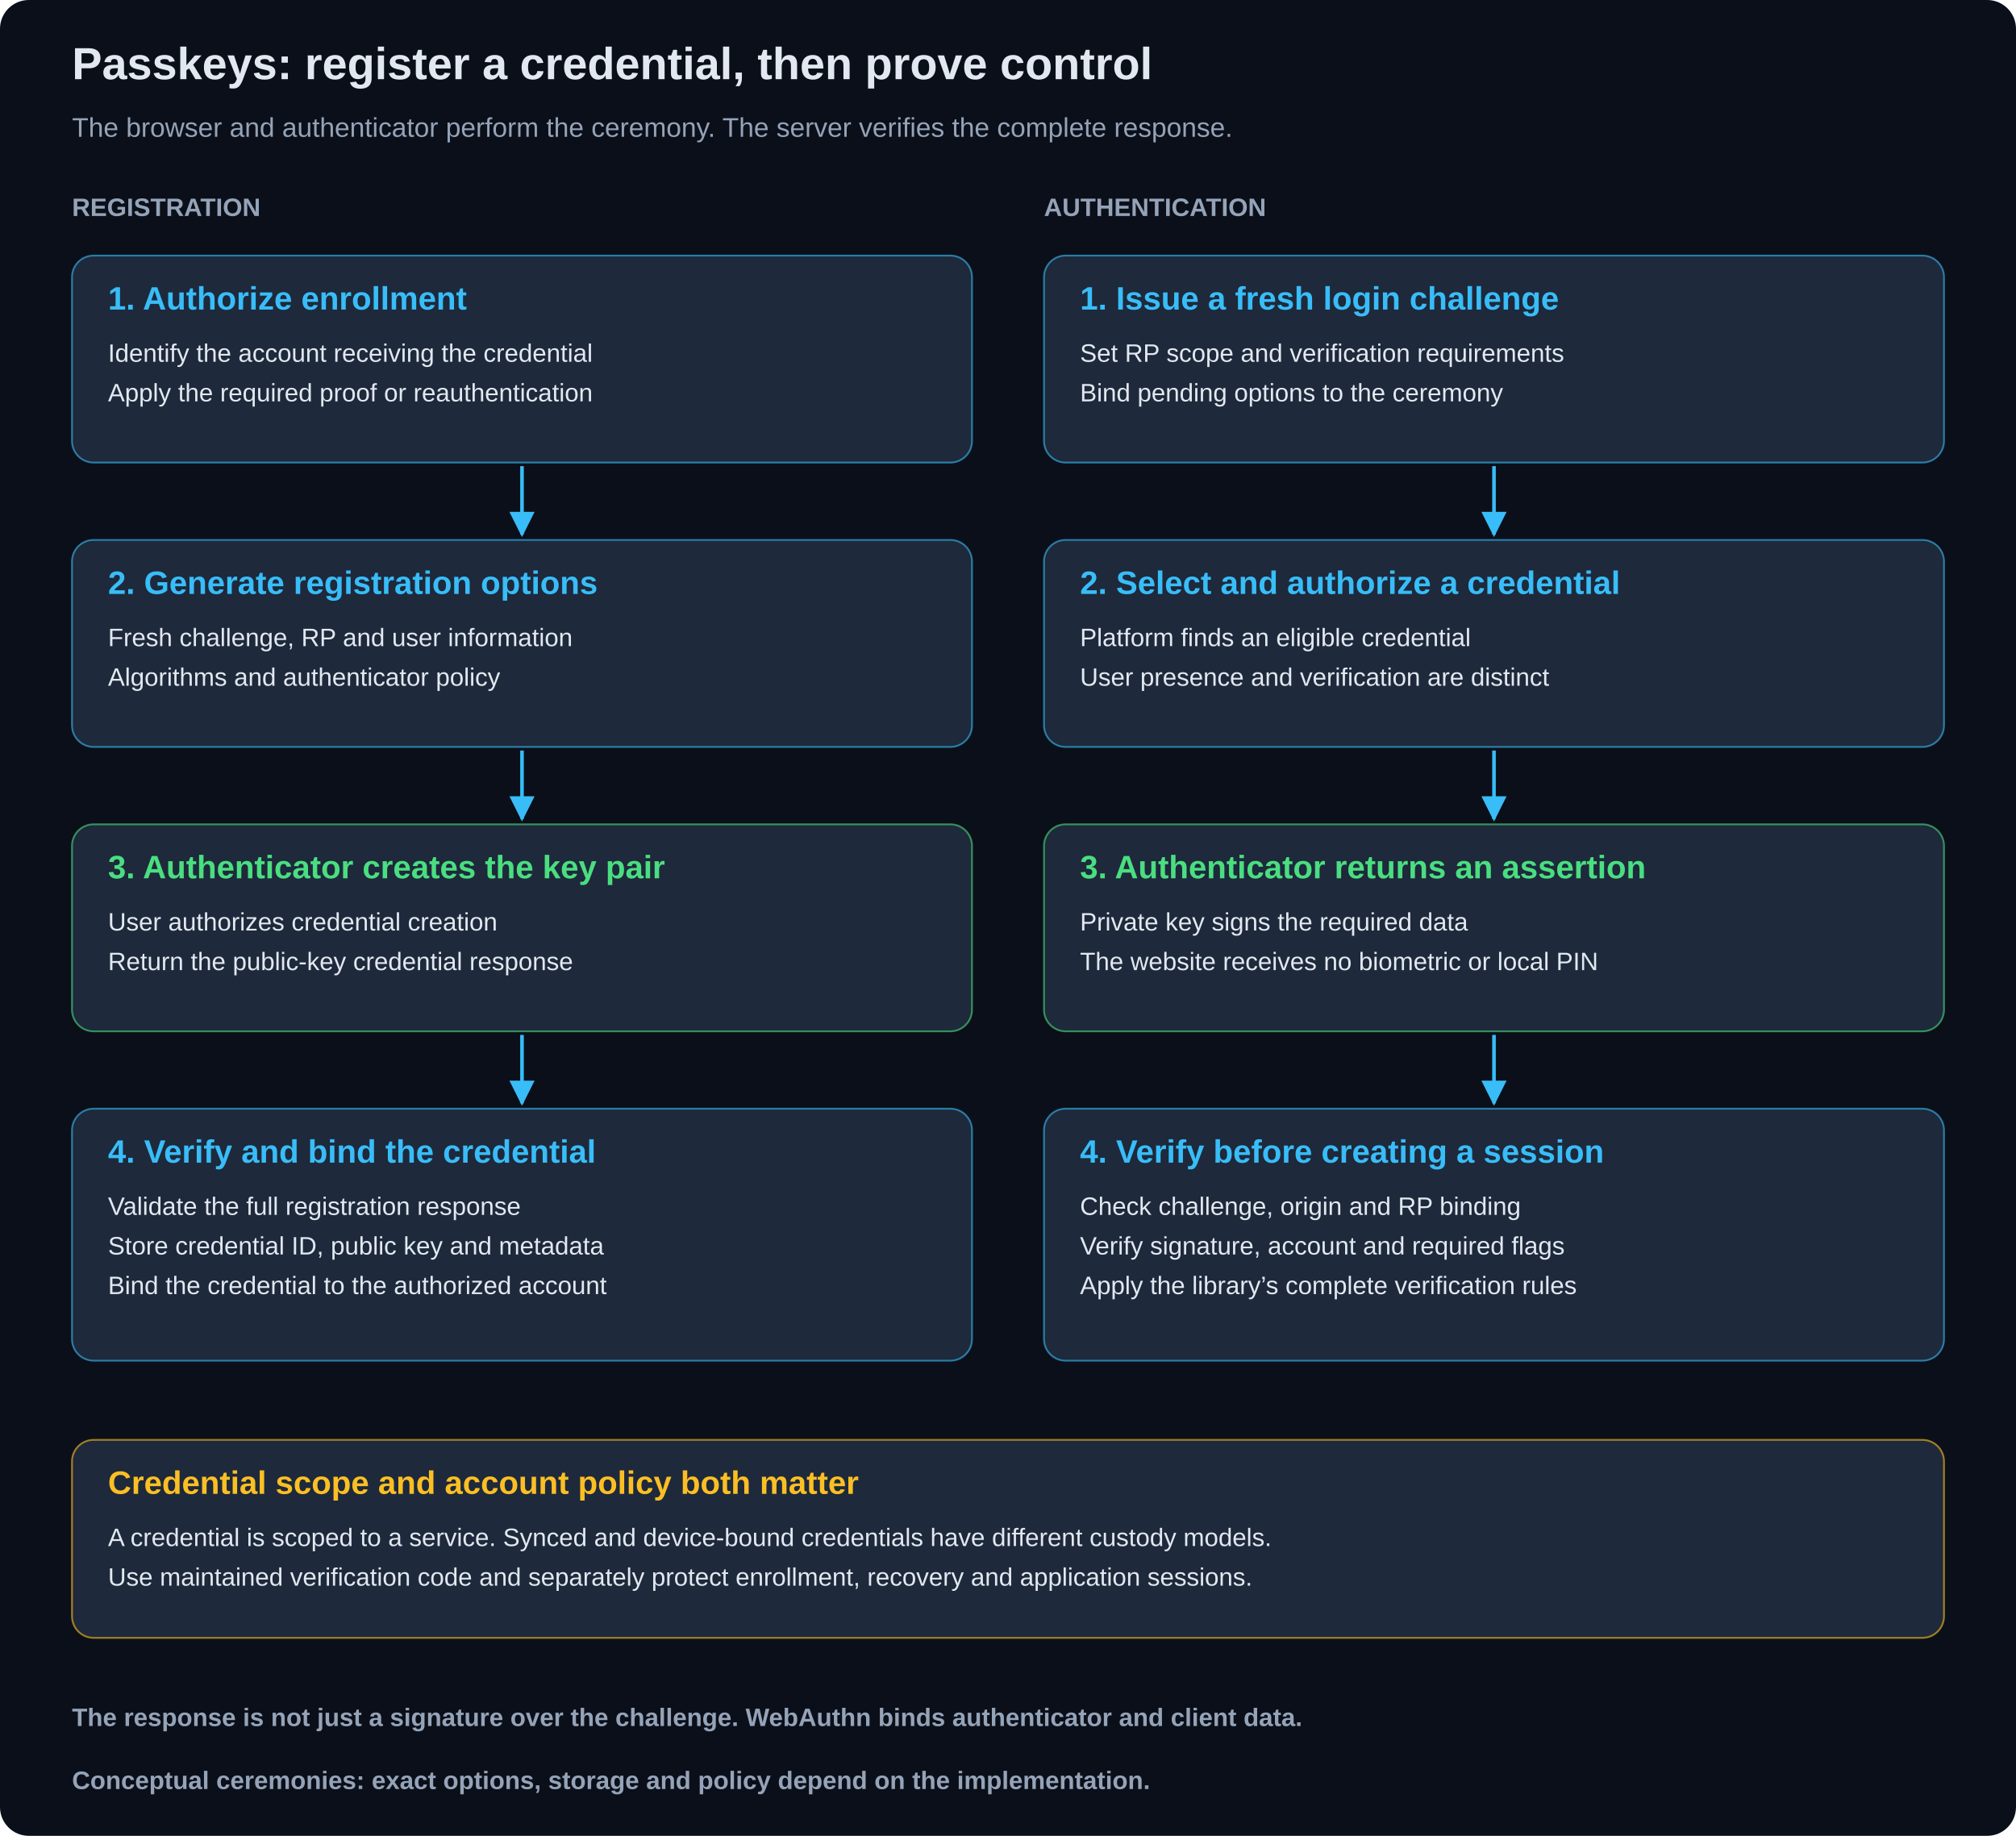
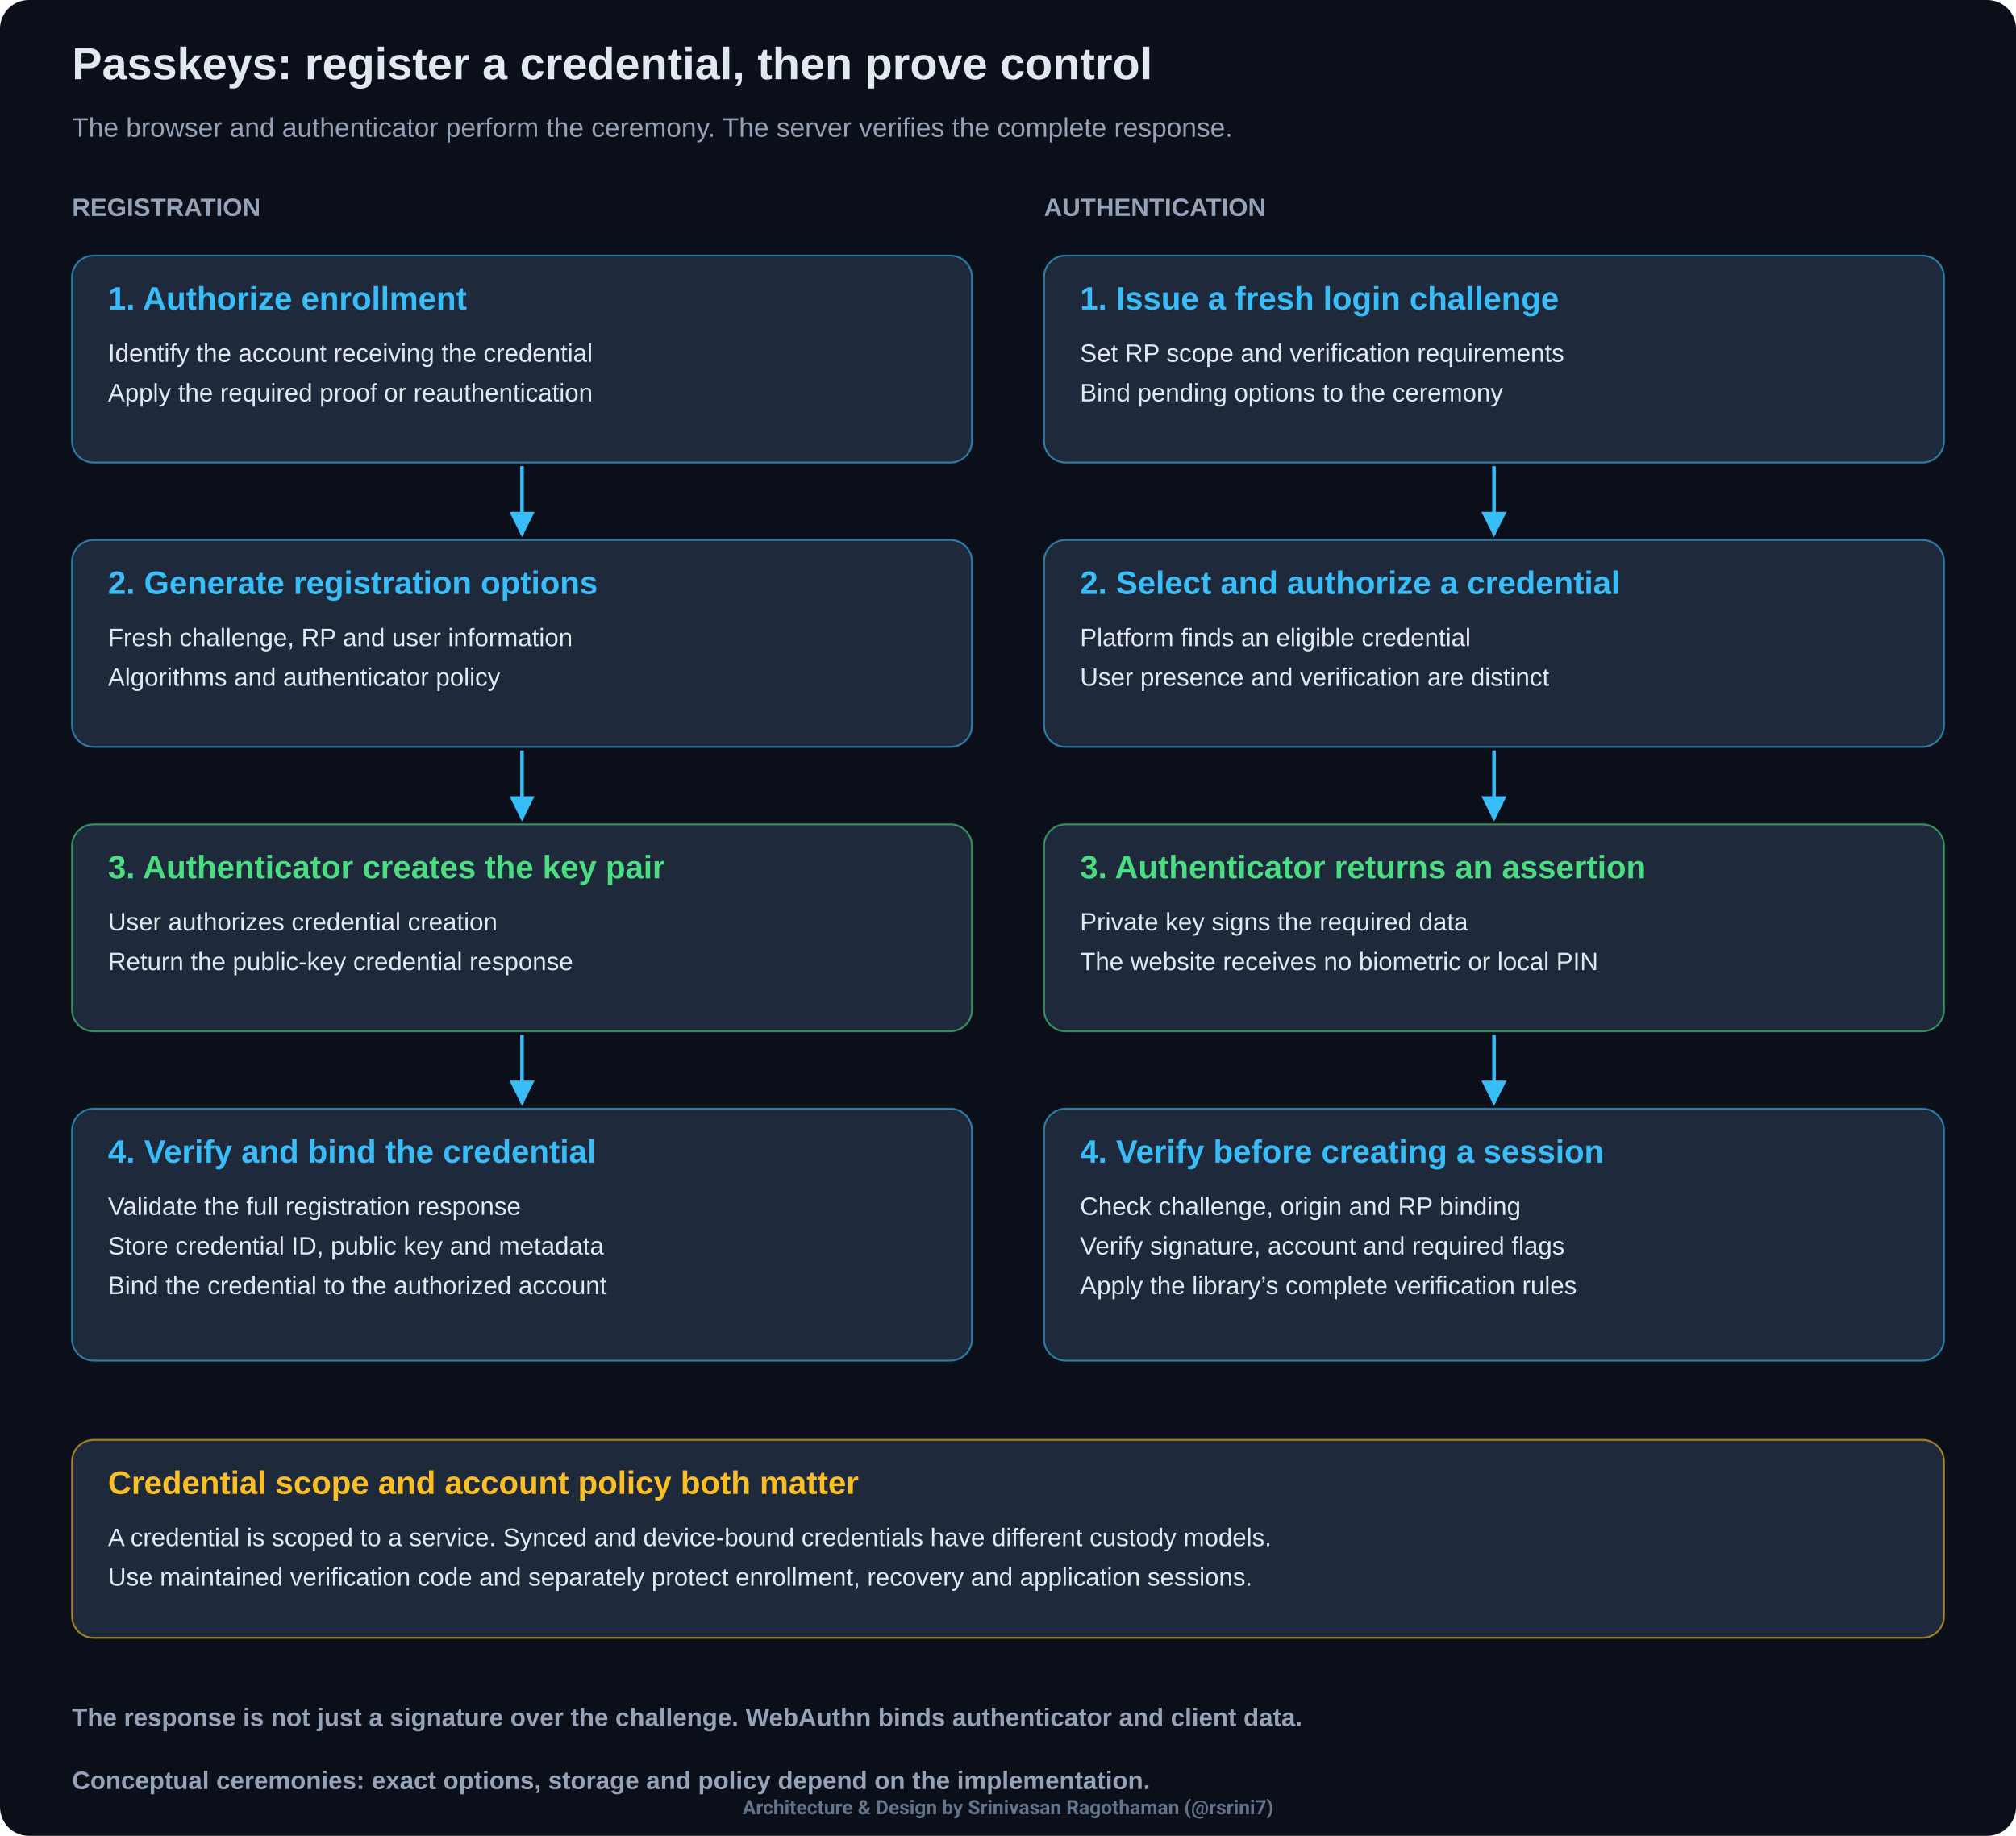
<svg xmlns="http://www.w3.org/2000/svg" viewBox="0 0 1120 1020" width="1120" role="img" aria-labelledby="title desc">
  <defs>
    <marker id="arrow" viewBox="0 0 10 10" refX="9" refY="5" markerWidth="7" markerHeight="7" orient="auto">
      <path d="M 0 0 L 10 5 L 0 10 z" fill="#38bdf8" />
    </marker>
  </defs>
  <rect width="1120" height="1020" rx="16" fill="#0b0f19" />
  <text x="40" y="44" font-family="Arial, Helvetica, sans-serif" font-size="25" fill="#e2e8f0" font-weight="700">Passkeys: register a credential, then prove control</text>
  <text x="40" y="76" font-family="Arial, Helvetica, sans-serif" font-size="15" fill="#94a3b8">The browser and authenticator perform the ceremony. The server verifies the complete response.</text>
  <text x="40" y="120" font-family="Arial, Helvetica, sans-serif" font-size="14" fill="#94a3b8" font-weight="700">REGISTRATION</text>
  <text x="580" y="120" font-family="Arial, Helvetica, sans-serif" font-size="14" fill="#94a3b8" font-weight="700">AUTHENTICATION</text>
  <rect x="40" y="142" width="500" height="115" rx="12" fill="#1e293b" stroke="#38bdf8" stroke-opacity="0.6" />
  <text x="60" y="172" font-family="Arial, Helvetica, sans-serif" font-size="18" fill="#38bdf8" font-weight="700">1. Authorize enrollment</text>
  <text x="60" y="201" font-family="Arial, Helvetica, sans-serif" font-size="14" fill="#e2e8f0">Identify the account receiving the credential</text>
  <text x="60" y="223" font-family="Arial, Helvetica, sans-serif" font-size="14" fill="#e2e8f0">Apply the required proof or reauthentication</text>
  <rect x="580" y="142" width="500" height="115" rx="12" fill="#1e293b" stroke="#38bdf8" stroke-opacity="0.6" />
  <text x="600" y="172" font-family="Arial, Helvetica, sans-serif" font-size="18" fill="#38bdf8" font-weight="700">1. Issue a fresh login challenge</text>
  <text x="600" y="201" font-family="Arial, Helvetica, sans-serif" font-size="14" fill="#e2e8f0">Set RP scope and verification requirements</text>
  <text x="600" y="223" font-family="Arial, Helvetica, sans-serif" font-size="14" fill="#e2e8f0">Bind pending options to the ceremony</text>
  <path d="M 290 259 L 290 297" fill="none" stroke="#38bdf8" stroke-width="2" marker-end="url(#arrow)" />
  <path d="M 830 259 L 830 297" fill="none" stroke="#38bdf8" stroke-width="2" marker-end="url(#arrow)" />
  <rect x="40" y="300" width="500" height="115" rx="12" fill="#1e293b" stroke="#38bdf8" stroke-opacity="0.6" />
  <text x="60" y="330" font-family="Arial, Helvetica, sans-serif" font-size="18" fill="#38bdf8" font-weight="700">2. Generate registration options</text>
  <text x="60" y="359" font-family="Arial, Helvetica, sans-serif" font-size="14" fill="#e2e8f0">Fresh challenge, RP and user information</text>
  <text x="60" y="381" font-family="Arial, Helvetica, sans-serif" font-size="14" fill="#e2e8f0">Algorithms and authenticator policy</text>
  <rect x="580" y="300" width="500" height="115" rx="12" fill="#1e293b" stroke="#38bdf8" stroke-opacity="0.6" />
  <text x="600" y="330" font-family="Arial, Helvetica, sans-serif" font-size="18" fill="#38bdf8" font-weight="700">2. Select and authorize a credential</text>
  <text x="600" y="359" font-family="Arial, Helvetica, sans-serif" font-size="14" fill="#e2e8f0">Platform finds an eligible credential</text>
  <text x="600" y="381" font-family="Arial, Helvetica, sans-serif" font-size="14" fill="#e2e8f0">User presence and verification are distinct</text>
  <path d="M 290 417 L 290 455" fill="none" stroke="#38bdf8" stroke-width="2" marker-end="url(#arrow)" />
  <path d="M 830 417 L 830 455" fill="none" stroke="#38bdf8" stroke-width="2" marker-end="url(#arrow)" />
  <rect x="40" y="458" width="500" height="115" rx="12" fill="#1e293b" stroke="#4ade80" stroke-opacity="0.6" />
  <text x="60" y="488" font-family="Arial, Helvetica, sans-serif" font-size="18" fill="#4ade80" font-weight="700">3. Authenticator creates the key pair</text>
  <text x="60" y="517" font-family="Arial, Helvetica, sans-serif" font-size="14" fill="#e2e8f0">User authorizes credential creation</text>
  <text x="60" y="539" font-family="Arial, Helvetica, sans-serif" font-size="14" fill="#e2e8f0">Return the public-key credential response</text>
  <rect x="580" y="458" width="500" height="115" rx="12" fill="#1e293b" stroke="#4ade80" stroke-opacity="0.6" />
  <text x="600" y="488" font-family="Arial, Helvetica, sans-serif" font-size="18" fill="#4ade80" font-weight="700">3. Authenticator returns an assertion</text>
  <text x="600" y="517" font-family="Arial, Helvetica, sans-serif" font-size="14" fill="#e2e8f0">Private key signs the required data</text>
  <text x="600" y="539" font-family="Arial, Helvetica, sans-serif" font-size="14" fill="#e2e8f0">The website receives no biometric or local PIN</text>
  <path d="M 290 575 L 290 613" fill="none" stroke="#38bdf8" stroke-width="2" marker-end="url(#arrow)" />
  <path d="M 830 575 L 830 613" fill="none" stroke="#38bdf8" stroke-width="2" marker-end="url(#arrow)" />
  <rect x="40" y="616" width="500" height="140" rx="12" fill="#1e293b" stroke="#38bdf8" stroke-opacity="0.6" />
  <text x="60" y="646" font-family="Arial, Helvetica, sans-serif" font-size="18" fill="#38bdf8" font-weight="700">4. Verify and bind the credential</text>
  <text x="60" y="675" font-family="Arial, Helvetica, sans-serif" font-size="14" fill="#e2e8f0">Validate the full registration response</text>
  <text x="60" y="697" font-family="Arial, Helvetica, sans-serif" font-size="14" fill="#e2e8f0">Store credential ID, public key and metadata</text>
  <text x="60" y="719" font-family="Arial, Helvetica, sans-serif" font-size="14" fill="#e2e8f0">Bind the credential to the authorized account</text>
  <rect x="580" y="616" width="500" height="140" rx="12" fill="#1e293b" stroke="#38bdf8" stroke-opacity="0.6" />
  <text x="600" y="646" font-family="Arial, Helvetica, sans-serif" font-size="18" fill="#38bdf8" font-weight="700">4. Verify before creating a session</text>
  <text x="600" y="675" font-family="Arial, Helvetica, sans-serif" font-size="14" fill="#e2e8f0">Check challenge, origin and RP binding</text>
  <text x="600" y="697" font-family="Arial, Helvetica, sans-serif" font-size="14" fill="#e2e8f0">Verify signature, account and required flags</text>
  <text x="600" y="719" font-family="Arial, Helvetica, sans-serif" font-size="14" fill="#e2e8f0">Apply the library’s complete verification rules</text>
  <rect x="40" y="800" width="1040" height="110" rx="12" fill="#1e293b" stroke="#fbbf24" stroke-opacity="0.6" />
  <text x="60" y="830" font-family="Arial, Helvetica, sans-serif" font-size="18" fill="#fbbf24" font-weight="700">Credential scope and account policy both matter</text>
  <text x="60" y="859" font-family="Arial, Helvetica, sans-serif" font-size="14" fill="#e2e8f0">A credential is scoped to a service. Synced and device-bound credentials have different custody models.</text>
  <text x="60" y="881" font-family="Arial, Helvetica, sans-serif" font-size="14" fill="#e2e8f0">Use maintained verification code and separately protect enrollment, recovery and application sessions.</text>
  <text x="40" y="959" font-family="Arial, Helvetica, sans-serif" font-size="14" fill="#94a3b8" font-weight="700">The response is not just a signature over the challenge. WebAuthn binds authenticator and client data.</text>
  <text x="40" y="994" font-family="Arial, Helvetica, sans-serif" font-size="14" fill="#94a3b8" font-weight="700">Conceptual ceremonies: exact options, storage and policy depend on the implementation.</text>
+   <text x="560" y="1008" font-family="-apple-system, BlinkMacSystemFont, 'Segoe UI', Roboto, sans-serif" font-size="11" font-weight="600" fill="#64748b" text-anchor="middle">Architecture &amp; Design by Srinivasan Ragothaman (@rsrini7)</text>
</svg>
